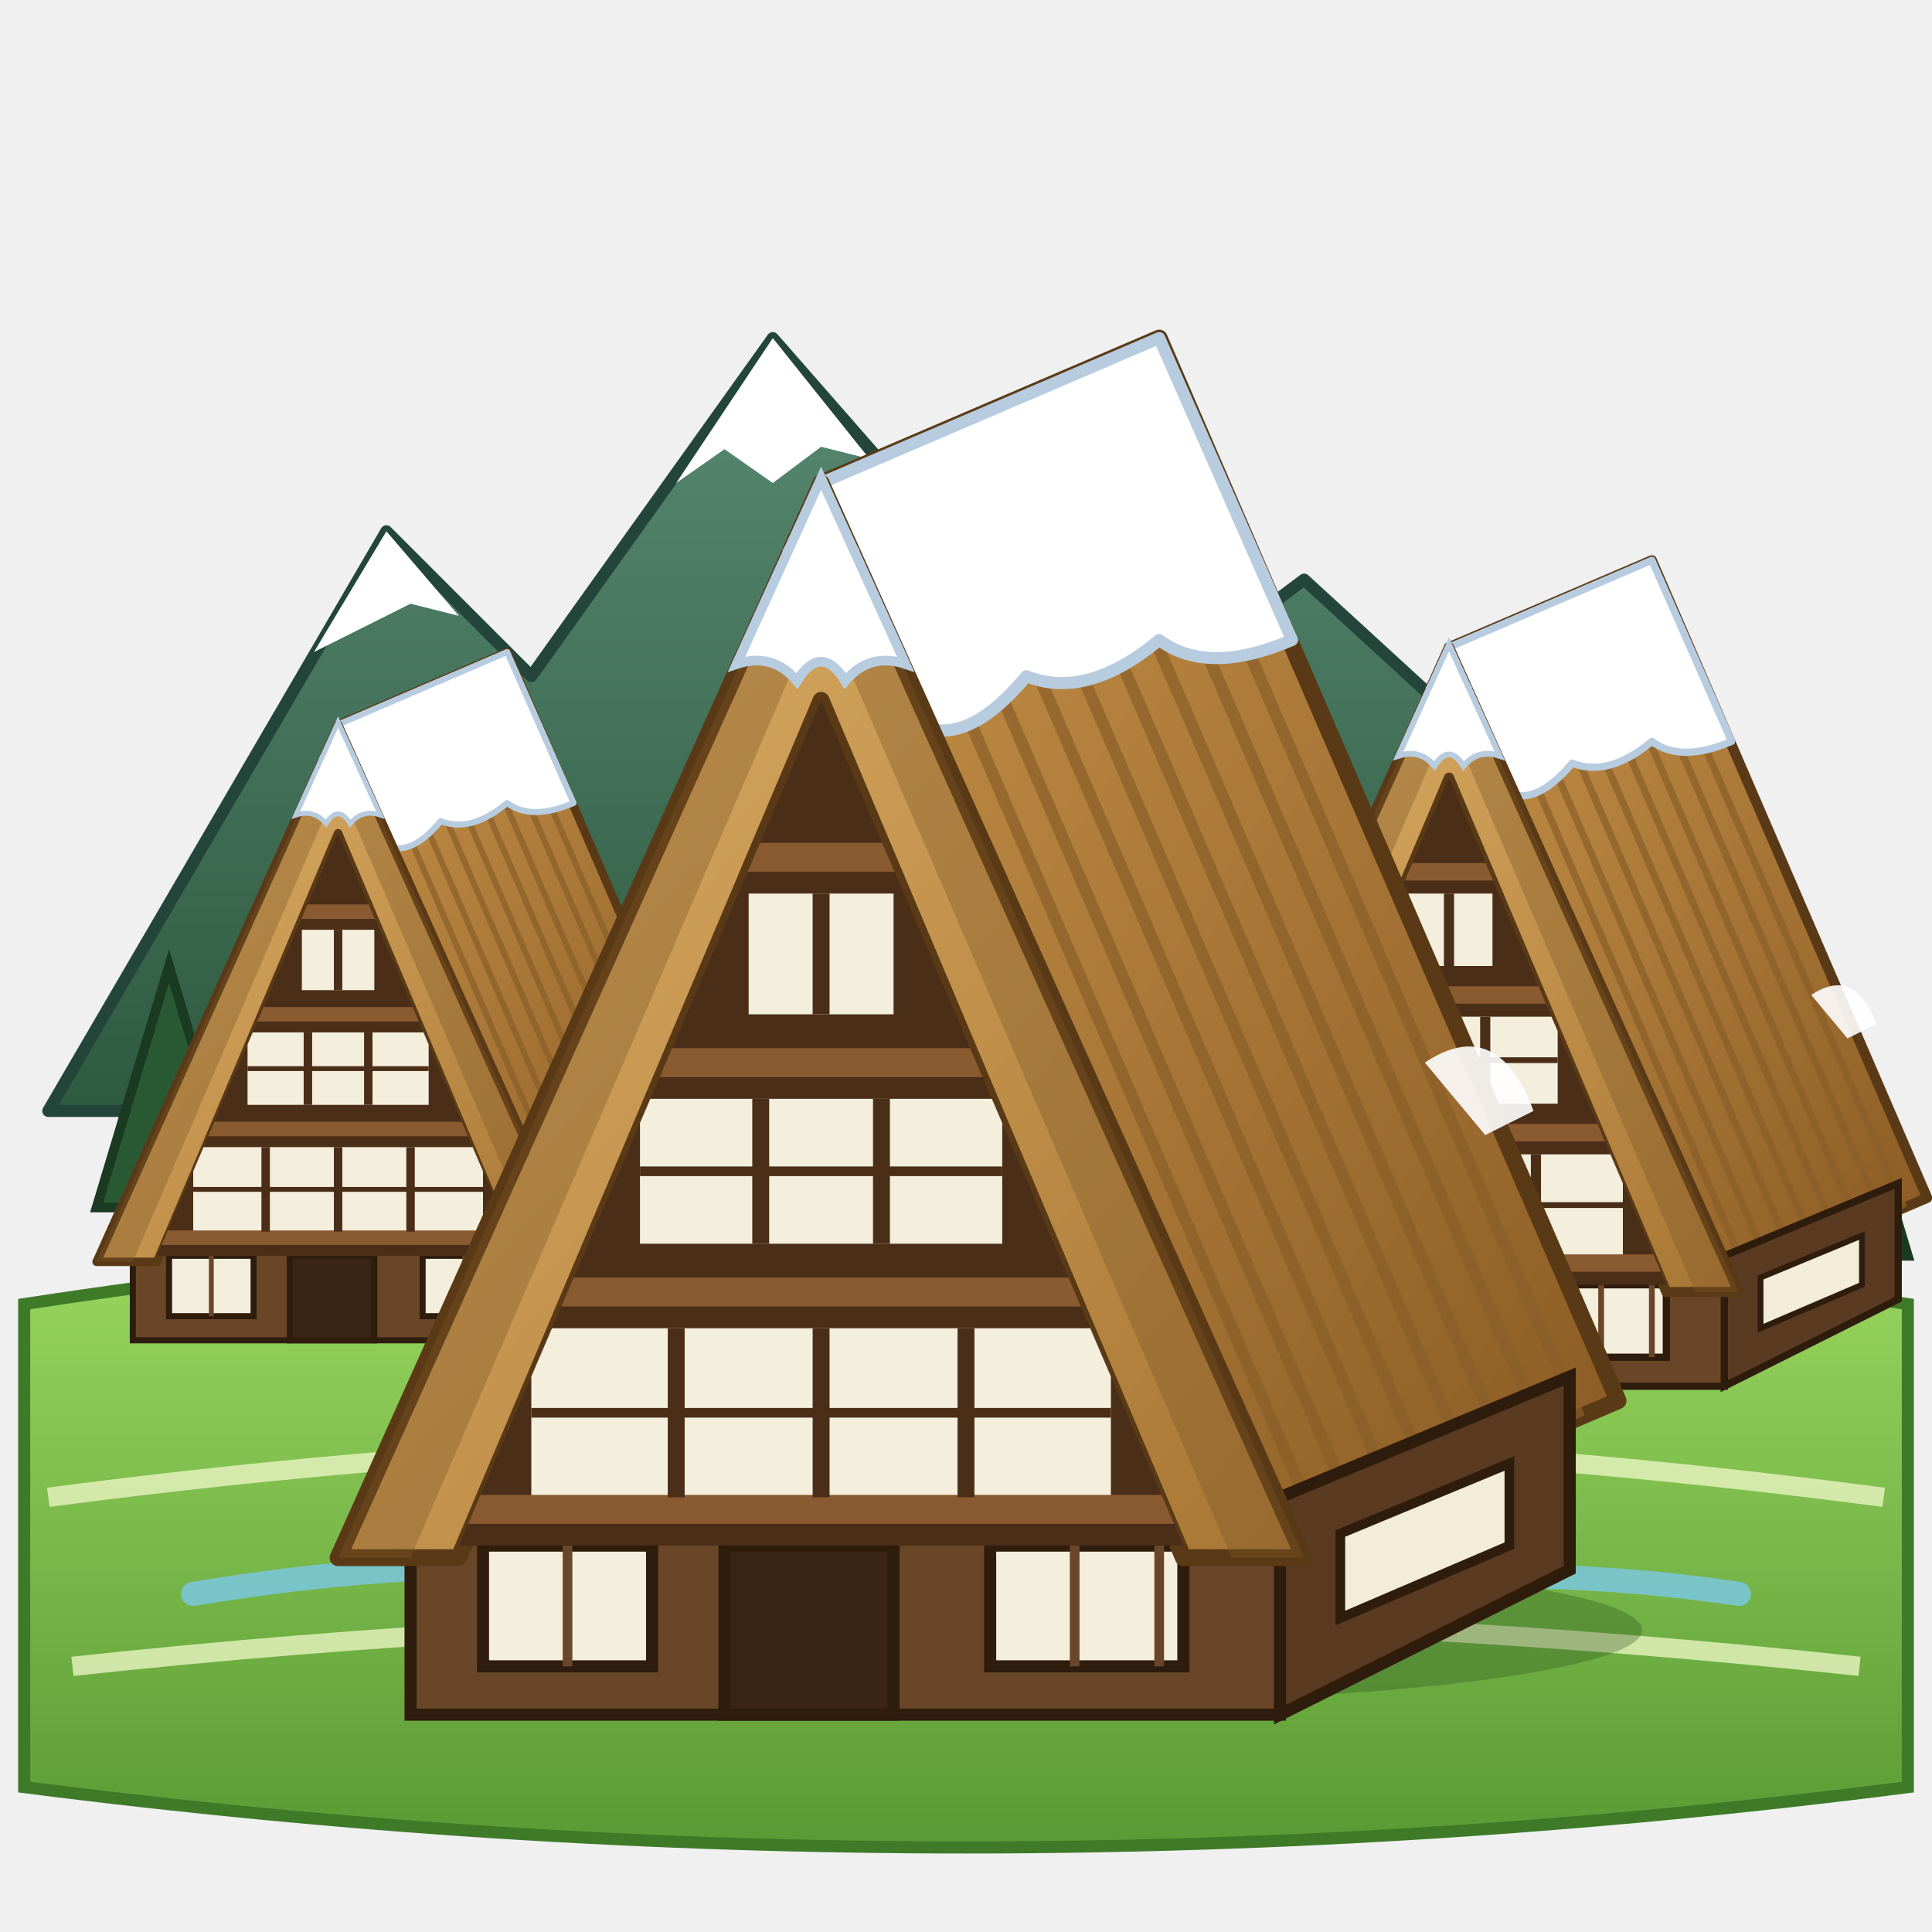
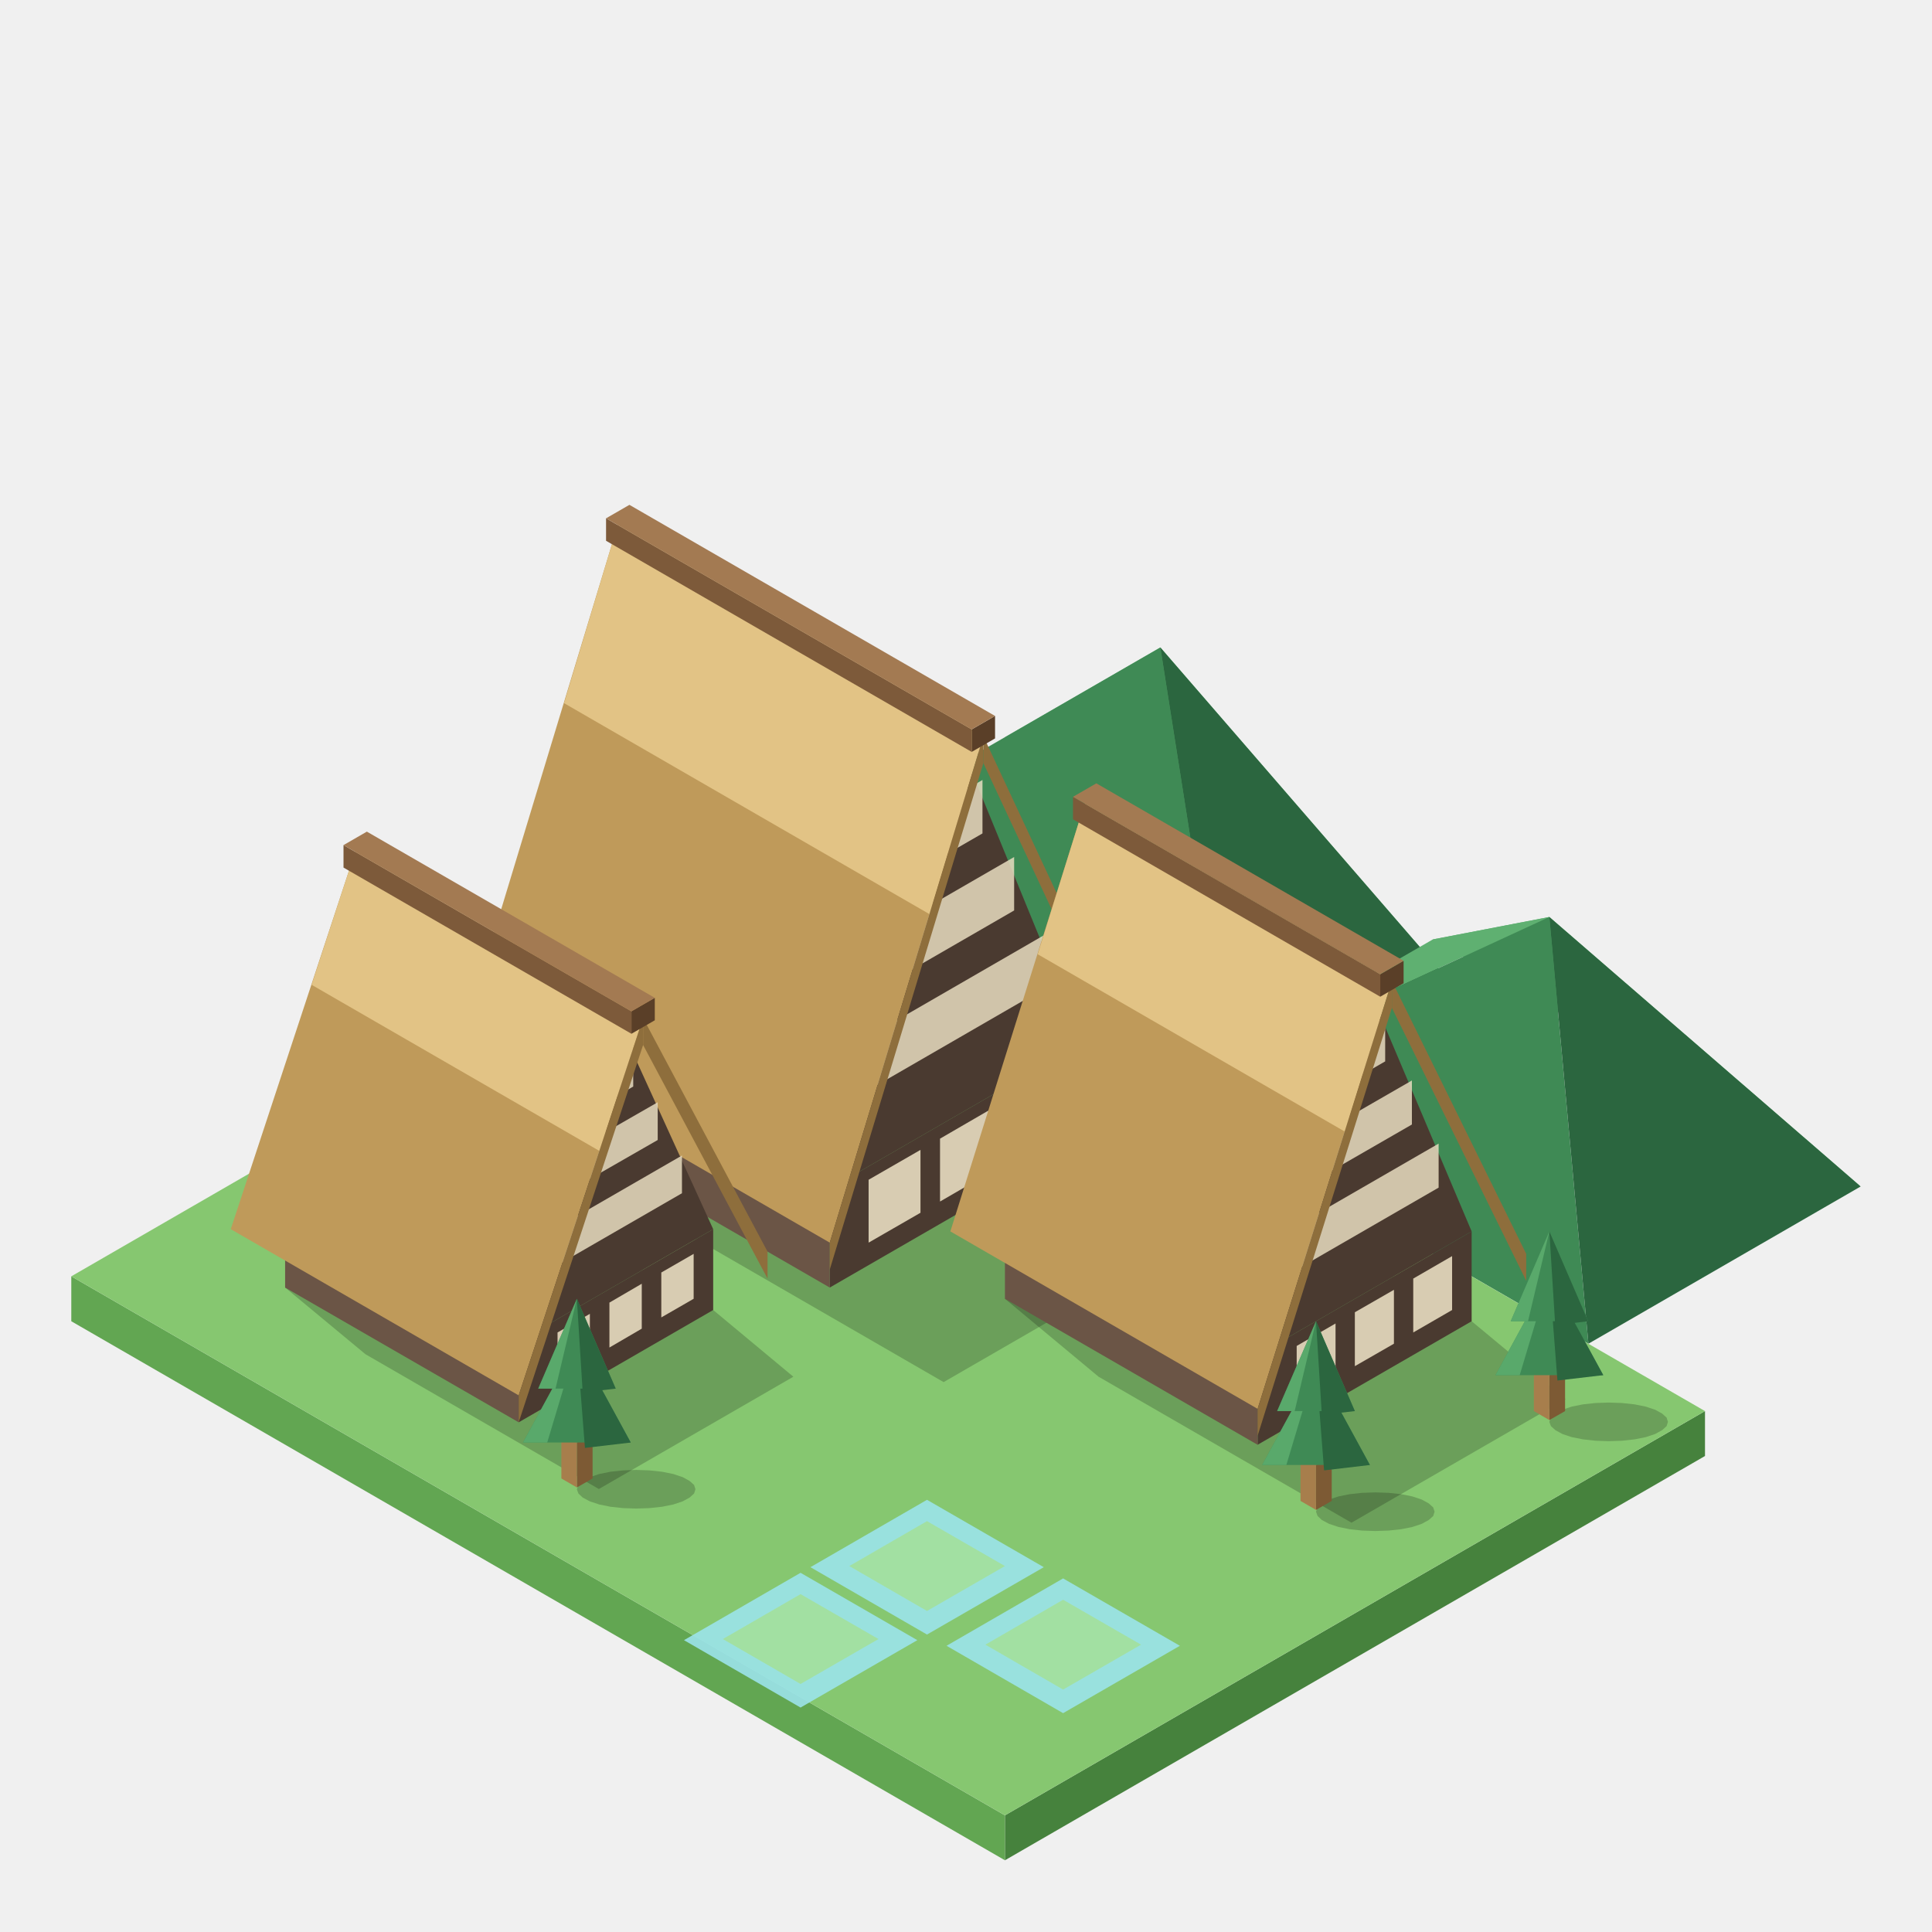
<svg xmlns="http://www.w3.org/2000/svg" viewBox="0 0 80 80">
-   <defs>
-     <linearGradient id="gshThatch" x1="0" y1="0" x2="1" y2="1">
-       <stop offset="0" stop-color="#e2b46a" />
-       <stop offset="1" stop-color="#a87634" />
-     </linearGradient>
-     <linearGradient id="gshThatchSide" x1="0" y1="0" x2="1" y2="1">
-       <stop offset="0" stop-color="#c8944a" />
-       <stop offset="1" stop-color="#8a5a24" />
-     </linearGradient>
-     <linearGradient id="gshMtn" x1="0" y1="0" x2="0" y2="1">
-       <stop offset="0" stop-color="#5a8a74" />
-       <stop offset="1" stop-color="#2e5a40" />
-     </linearGradient>
-     <linearGradient id="gshField" x1="0" y1="0" x2="0" y2="1">
-       <stop offset="0" stop-color="#9ad860" />
-       <stop offset="1" stop-color="#5a9a34" />
-     </linearGradient>
-   </defs>
-   <path d="M2 46 L16 22 L22 28 L32 14 L46 30 L54 24 L78 46 Z" fill="url(#gshMtn)" stroke="#24463a" stroke-width="0.5" stroke-linejoin="round" />
-   <path d="M28 20 L32 14 L36 19 L34 18.5 L32 20 L30 18.6 Z" fill="#ffffff" />
-   <path d="M13 27 L16 22 L19 25.5 L17 25 Z" fill="#ffffff" />
-   <g fill="#2a5a34" stroke="#1a3a22" stroke-width="0.4">
-     <path d="M4 50 L7 40 L10 50 Z" />
-     <path d="M8 52 L11.5 41 L15 52 Z" />
-     <path d="M68 50 L71.5 38 L75 50 Z" />
-     <path d="M73 52 L76 42 L79 52 Z" />
-   </g>
-   <path d="M1 54 Q40 48 79 54 L79 74 Q40 79 1 74 Z" fill="url(#gshField)" stroke="#3e7a28" stroke-width="0.5" />
-   <path d="M2 62 Q40 57 78 62 M3 69 Q40 65 77 69" fill="none" stroke="#e8f4c0" stroke-width="0.8" opacity="0.8" />
-   <path d="M8 66 Q20 64 30 65.5 M50 66 Q62 64.5 72 66" fill="none" stroke="#7ac8e8" stroke-width="1" opacity="0.8" stroke-linecap="round" />
-   <ellipse cx="44" cy="67.5" rx="24" ry="3" fill="#24461c" opacity="0.3" />
-   <g transform="translate(14 31) scale(0.5)">
-     <path d="M0 -2 L14 -8 L33 36 L19 42 Z" fill="url(#gshThatchSide)" stroke="#5a3a16" stroke-width="0.7" stroke-linejoin="round" />
-     <path d="M1.6 -2.7 L20.6 41.3 M3.1 -3.3 L22.1 40.7 M4.7 -4.0 L23.7 40.0 M6.2 -4.7 L25.2 39.3 M7.8 -5.3 L26.8 38.7 M9.3 -6.0 L28.3 38.0 M10.9 -6.7 L29.9 37.3 M12.4 -7.3 L31.4 36.7" stroke="#8a5e28" stroke-width="0.5" opacity="0.7" />
-     <path d="M0 -2 L14 -8 L19.5 4.5 Q16 6 14 4.5 Q11 7 8.5 6 Q6 9 4 8 Z" fill="#ffffff" stroke="#b8cce0" stroke-width="0.5" stroke-linejoin="round" />
-     <path d="M25 22 Q28 20 29.5 24 L27.5 25 Z" fill="#ffffff" opacity="0.9" />
-     <path d="M19 40 L31 35 L31 43 L19 49 Z" fill="#5a3a20" stroke="#2e1c0c" stroke-width="0.5" />
-     <path d="M21.5 41.5 L28.5 38.6 L28.5 42 L21.5 45 Z" fill="#f2ecd8" stroke="#2e1c0c" stroke-width="0.4" />
-     <rect x="-17" y="40" width="36" height="9" fill="#6a4628" stroke="#2e1c0c" stroke-width="0.5" />
-     <rect x="-14" y="42" width="7" height="5" fill="#f4eedc" stroke="#2e1c0c" stroke-width="0.5" />
-     <rect x="-4" y="42" width="7" height="7" fill="#3a2414" stroke="#2e1c0c" stroke-width="0.5" />
-     <rect x="7" y="42" width="8" height="5" fill="#f4eedc" stroke="#2e1c0c" stroke-width="0.5" />
-     <path d="M-10.5 42 V47 M10.5 42 V47 M14 42 V47" stroke="#6a4628" stroke-width="0.4" />
-     <path d="M0 -2 L20 42.5 L15 42.5 L0 7 L-15 42.5 L-20 42.5 Z" fill="url(#gshThatch)" stroke="#5a3a16" stroke-width="0.7" stroke-linejoin="round" />
-     <path d="M0 -2 L-20 42.5 L-17 42.5 L0 3 L17 42.5 L20 42.5 Z" fill="#7a5226" opacity="0.35" />
-     <clipPath id="gshGable1">
-       <path d="M0 7 L15 42 L-15 42 Z" />
-     </clipPath>
-     <path d="M0 7 L15 42 L-15 42 Z" fill="#4a2e18" />
-     <g clip-path="url(#gshGable1)">
-       <rect x="-12" y="33" width="24" height="7" fill="#f4eedc" />
-       <rect x="-7.5" y="23.5" width="15" height="6" fill="#f4eedc" />
-       <rect x="-3" y="15" width="6" height="5" fill="#f4eedc" />
-       <path d="M-20 31.5 H20 M-20 40.5 H20 M-20 22 H20 M-20 13.5 H20" stroke="#8a5a30" stroke-width="1.2" />
-       <path d="M-6 33 V40 M0 33 V40 M6 33 V40 M-2.5 23.5 V29.5 M2.5 23.5 V29.5 M0 15 V20" stroke="#4a2e18" stroke-width="0.7" />
-       <path d="M-12 36.5 H12 M-7.5 26.5 H7.5" stroke="#4a2e18" stroke-width="0.4" />
-     </g>
-     <path d="M0 -2 L1.6 0.8 Q0 1.8 -1.6 0.8 Z" fill="#ffffff" />
-     <path d="M0 -2.2 L-3.5 5.5 Q-2 5 -1 6.2 Q0 4.6 1 6.2 Q2 5 3.5 5.5 Z" fill="#ffffff" stroke="#b8cce0" stroke-width="0.4" />
-   </g>
-   <g transform="translate(60 28) scale(0.6)">
-     <path d="M0 -2 L14 -8 L33 36 L19 42 Z" fill="url(#gshThatchSide)" stroke="#5a3a16" stroke-width="0.7" stroke-linejoin="round" />
-     <path d="M1.6 -2.7 L20.6 41.3 M3.1 -3.3 L22.1 40.7 M4.7 -4.0 L23.7 40.0 M6.2 -4.7 L25.2 39.3 M7.8 -5.3 L26.8 38.7 M9.3 -6.0 L28.3 38.0 M10.9 -6.7 L29.9 37.3 M12.4 -7.3 L31.4 36.7" stroke="#8a5e28" stroke-width="0.5" opacity="0.7" />
-     <path d="M0 -2 L14 -8 L19.5 4.5 Q16 6 14 4.5 Q11 7 8.5 6 Q6 9 4 8 Z" fill="#ffffff" stroke="#b8cce0" stroke-width="0.5" stroke-linejoin="round" />
-     <path d="M25 22 Q28 20 29.5 24 L27.5 25 Z" fill="#ffffff" opacity="0.9" />
-     <path d="M19 40 L31 35 L31 43 L19 49 Z" fill="#5a3a20" stroke="#2e1c0c" stroke-width="0.5" />
-     <path d="M21.5 41.5 L28.5 38.6 L28.5 42 L21.5 45 Z" fill="#f2ecd8" stroke="#2e1c0c" stroke-width="0.4" />
-     <rect x="-17" y="40" width="36" height="9" fill="#6a4628" stroke="#2e1c0c" stroke-width="0.5" />
-     <rect x="-14" y="42" width="7" height="5" fill="#f4eedc" stroke="#2e1c0c" stroke-width="0.5" />
-     <rect x="-4" y="42" width="7" height="7" fill="#3a2414" stroke="#2e1c0c" stroke-width="0.5" />
-     <rect x="7" y="42" width="8" height="5" fill="#f4eedc" stroke="#2e1c0c" stroke-width="0.5" />
-     <path d="M-10.5 42 V47 M10.5 42 V47 M14 42 V47" stroke="#6a4628" stroke-width="0.4" />
-     <path d="M0 -2 L20 42.5 L15 42.5 L0 7 L-15 42.5 L-20 42.5 Z" fill="url(#gshThatch)" stroke="#5a3a16" stroke-width="0.7" stroke-linejoin="round" />
-     <path d="M0 -2 L-20 42.5 L-17 42.5 L0 3 L17 42.5 L20 42.5 Z" fill="#7a5226" opacity="0.35" />
-     <clipPath id="gshGable2">
-       <path d="M0 7 L15 42 L-15 42 Z" />
-     </clipPath>
-     <path d="M0 7 L15 42 L-15 42 Z" fill="#4a2e18" />
-     <g clip-path="url(#gshGable2)">
-       <rect x="-12" y="33" width="24" height="7" fill="#f4eedc" />
-       <rect x="-7.5" y="23.5" width="15" height="6" fill="#f4eedc" />
-       <rect x="-3" y="15" width="6" height="5" fill="#f4eedc" />
-       <path d="M-20 31.5 H20 M-20 40.5 H20 M-20 22 H20 M-20 13.5 H20" stroke="#8a5a30" stroke-width="1.2" />
-       <path d="M-6 33 V40 M0 33 V40 M6 33 V40 M-2.5 23.5 V29.5 M2.5 23.5 V29.5 M0 15 V20" stroke="#4a2e18" stroke-width="0.7" />
-       <path d="M-12 36.5 H12 M-7.5 26.5 H7.5" stroke="#4a2e18" stroke-width="0.4" />
-     </g>
-     <path d="M0 -2 L1.6 0.8 Q0 1.8 -1.6 0.8 Z" fill="#ffffff" />
-     <path d="M0 -2.2 L-3.5 5.5 Q-2 5 -1 6.2 Q0 4.6 1 6.2 Q2 5 3.5 5.5 Z" fill="#ffffff" stroke="#b8cce0" stroke-width="0.4" />
-   </g>
-   <g transform="translate(34 22) scale(1.0)">
-     <path d="M0 -2 L14 -8 L33 36 L19 42 Z" fill="url(#gshThatchSide)" stroke="#5a3a16" stroke-width="0.7" stroke-linejoin="round" />
-     <path d="M1.6 -2.7 L20.6 41.3 M3.1 -3.3 L22.1 40.7 M4.7 -4.0 L23.7 40.0 M6.2 -4.7 L25.2 39.3 M7.8 -5.3 L26.8 38.7 M9.3 -6.0 L28.3 38.0 M10.9 -6.7 L29.9 37.3 M12.4 -7.3 L31.4 36.7" stroke="#8a5e28" stroke-width="0.5" opacity="0.7" />
-     <path d="M0 -2 L14 -8 L19.5 4.5 Q16 6 14 4.5 Q11 7 8.5 6 Q6 9 4 8 Z" fill="#ffffff" stroke="#b8cce0" stroke-width="0.5" stroke-linejoin="round" />
-     <path d="M25 22 Q28 20 29.5 24 L27.5 25 Z" fill="#ffffff" opacity="0.9" />
-     <path d="M19 40 L31 35 L31 43 L19 49 Z" fill="#5a3a20" stroke="#2e1c0c" stroke-width="0.5" />
-     <path d="M21.5 41.5 L28.5 38.6 L28.5 42 L21.5 45 Z" fill="#f2ecd8" stroke="#2e1c0c" stroke-width="0.4" />
-     <rect x="-17" y="40" width="36" height="9" fill="#6a4628" stroke="#2e1c0c" stroke-width="0.5" />
-     <rect x="-14" y="42" width="7" height="5" fill="#f4eedc" stroke="#2e1c0c" stroke-width="0.5" />
-     <rect x="-4" y="42" width="7" height="7" fill="#3a2414" stroke="#2e1c0c" stroke-width="0.5" />
-     <rect x="7" y="42" width="8" height="5" fill="#f4eedc" stroke="#2e1c0c" stroke-width="0.5" />
-     <path d="M-10.5 42 V47 M10.5 42 V47 M14 42 V47" stroke="#6a4628" stroke-width="0.4" />
-     <path d="M0 -2 L20 42.5 L15 42.5 L0 7 L-15 42.5 L-20 42.5 Z" fill="url(#gshThatch)" stroke="#5a3a16" stroke-width="0.7" stroke-linejoin="round" />
-     <path d="M0 -2 L-20 42.5 L-17 42.5 L0 3 L17 42.5 L20 42.5 Z" fill="#7a5226" opacity="0.35" />
-     <clipPath id="gshGable3">
-       <path d="M0 7 L15 42 L-15 42 Z" />
-     </clipPath>
-     <path d="M0 7 L15 42 L-15 42 Z" fill="#4a2e18" />
-     <g clip-path="url(#gshGable3)">
-       <rect x="-12" y="33" width="24" height="7" fill="#f4eedc" />
-       <rect x="-7.5" y="23.5" width="15" height="6" fill="#f4eedc" />
-       <rect x="-3" y="15" width="6" height="5" fill="#f4eedc" />
-       <path d="M-20 31.5 H20 M-20 40.5 H20 M-20 22 H20 M-20 13.5 H20" stroke="#8a5a30" stroke-width="1.2" />
-       <path d="M-6 33 V40 M0 33 V40 M6 33 V40 M-2.5 23.5 V29.5 M2.5 23.5 V29.5 M0 15 V20" stroke="#4a2e18" stroke-width="0.7" />
-       <path d="M-12 36.5 H12 M-7.5 26.5 H7.5" stroke="#4a2e18" stroke-width="0.4" />
-     </g>
-     <path d="M0 -2 L1.6 0.8 Q0 1.8 -1.6 0.8 Z" fill="#ffffff" />
-     <path d="M0 -2.2 L-3.5 5.5 Q-2 5 -1 6.2 Q0 4.6 1 6.2 Q2 5 3.5 5.5 Z" fill="#ffffff" stroke="#b8cce0" stroke-width="0.4" />
+   <g transform="translate(44.83 54.71) scale(0.93)">
+     <path d="M-13.86 -20L-3.46 -26L3.46 -30Z" fill="#5fb071" />
+     <path d="M-3.46 -26L17.32 -14L3.46 -30Z" fill="#5fb071" />
+     <path d="M6.93 -8L-13.86 -20L3.46 -30Z" fill="#3f8a55" />
+     <path d="M17.32 -14L6.93 -8L3.46 -30Z" fill="#2b663f" />
+     <path d="M3.46 -10L15.59 -17L20.78 -18Z" fill="#5fb071" />
+     <path d="M15.59 -17L34.64 -6L20.78 -18Z" fill="#5fb071" />
+     <path d="M22.52 1L3.46 -10L20.78 -18Z" fill="#3f8a55" />
+     <path d="M34.64 -6L22.52 1L20.78 -18Z" fill="#2b663f" />
+     <path d="M27.71 6L-3.46 24L-3.46 22L27.71 4Z" fill="#46823d" />
+     <path d="M-45.03 0L-3.46 24L-3.46 22L-45.03 -2Z" fill="#62a652" />
+     <path d="M-13.86 -20L27.71 4L-3.46 22L-45.03 -2Z" fill="#86c770" />
+     <path d="M-6.93 7.95L-1.73 10.95L-6.93 13.95L-12.12 10.95Z" fill="#9be3ea" opacity="0.9" />
+     <path d="M-6.93 8.9L-3.46 10.9L-6.93 12.9L-10.39 10.9Z" fill="#a8e07a" opacity="0.6" />
+     <path d="M-0.87 11.45L4.33 14.45L-0.87 17.45L-6.06 14.45Z" fill="#9be3ea" opacity="0.9" />
+     <path d="M-0.87 12.4L2.6 14.4L-0.87 16.4L-4.33 14.4Z" fill="#a8e07a" opacity="0.6" />
+     <path d="M-12.56 11.2L-7.36 14.2L-12.56 17.2L-17.75 14.2Z" fill="#9be3ea" opacity="0.9" />
+     <path d="M-12.56 12.15L-9.09 14.15L-12.56 16.15L-16.02 14.15Z" fill="#a8e07a" opacity="0.6" />
+     <path d="M-25.11 -9.5L-13.86 -16L0 -8L5.07 -3.79L-6.19 2.71L-20.04 -5.29Z" fill="#000000" opacity="0.2" />
+     <path d="M0 -8L-11.26 -1.5L-11.26 -5.9L0 -12.4Z" fill="#4a3a30" />
+     <path d="M-25.11 -9.5L-11.26 -1.5L-11.26 -5.9L-25.11 -13.9Z" fill="#6b5546" />
+     <path d="M-0.87 -8.5L-3.18 -7.17L-3.18 -9.97L-0.87 -11.3Z" fill="#e8dcc0" opacity="0.9" />
+     <path d="M-4.04 -6.67L-6.35 -5.33L-6.35 -8.13L-4.04 -9.47Z" fill="#e8dcc0" opacity="0.9" />
+     <path d="M-7.22 -4.83L-9.53 -3.5L-9.53 -6.3L-7.22 -7.63Z" fill="#e8dcc0" opacity="0.9" />
+     <path d="M0 -12.4L-11.26 -5.9L-5.63 -26.15Z" fill="#4a3a30" />
+     <path d="M-1.65 -14.85L-9.61 -10.25L-9.61 -12.63L-1.65 -17.23Z" fill="#e8dcc0" opacity="0.85" />
+     <path d="M-3.05 -18.29L-8.21 -15.31L-8.21 -17.69L-3.05 -20.67Z" fill="#e8dcc0" opacity="0.85" />
+     <path d="M-4.46 -21.72L-6.8 -20.37L-6.8 -22.75L-4.46 -24.1Z" fill="#e8dcc0" opacity="0.85" />
+     <path d="M-27.54 -12.9L-11.26 -3.5L-4.42 -26.05L-20.7 -35.45Z" fill="#bf9a5a" />
+     <path d="M-23.09 -27.52L-6.81 -18.12L-4.42 -26.05L-20.7 -35.45Z" fill="#e2c385" />
+     <path d="M-11.26 -3.5L-4.42 -26.05L-4.42 -24.85L-11.26 -2.3Z" fill="#8e6e3c" />
+     <path d="M-4.42 -26.05L2.42 -11.4L2.42 -10.2L-4.42 -24.85Z" fill="#8e6e3c" />
+     <path d="M-3.9 -25.95L-4.94 -25.35L-4.94 -26.35L-3.9 -26.95Z" fill="#5a3f28" />
+     <path d="M-21.22 -34.75L-4.94 -25.35L-4.94 -26.35L-21.22 -35.75Z" fill="#7d5a3a" />
+     <path d="M-20.18 -36.35L-3.9 -26.95L-4.94 -26.35L-21.22 -35.75Z" fill="#a37a52" />
+     <path d="M-3.46 -1L6.06 -6.5L17.32 0L21.5 3.47L11.97 8.97L0.71 2.47Z" fill="#000000" opacity="0.2" />
+     <path d="M17.32 0L7.79 5.5L7.79 1.5L17.32 -4Z" fill="#4a3a30" />
+     <path d="M-3.46 -1L7.79 5.5L7.79 1.5L-3.46 -5Z" fill="#6b5546" />
+     <path d="M16.45 -0.5L14.72 0.5L14.72 -1.9L16.45 -2.9Z" fill="#e8dcc0" opacity="0.9" />
+     <path d="M13.86 1L12.12 2L12.12 -0.4L13.86 -1.4Z" fill="#e8dcc0" opacity="0.9" />
+     <path d="M11.26 2.5L9.53 3.5L9.53 1.1L11.26 0.1Z" fill="#e8dcc0" opacity="0.9" />
+     <path d="M17.32 -4L7.79 1.5L12.56 -15.25Z" fill="#4a3a30" />
+     <path d="M15.85 -5.95L9.27 -2.15L9.27 -4.11L15.85 -7.91Z" fill="#e8dcc0" opacity="0.85" />
+     <path d="M14.66 -8.76L10.46 -6.34L10.46 -8.3L14.66 -10.72Z" fill="#e8dcc0" opacity="0.85" />
+     <path d="M13.47 -11.57L11.65 -10.52L11.65 -12.48L13.47 -13.54Z" fill="#e8dcc0" opacity="0.85" />
+     <path d="M-5.89 -4L7.79 3.9L13.77 -15.15L0.09 -23.05Z" fill="#bf9a5a" />
+     <path d="M-2 -16.34L11.68 -8.44L13.77 -15.15L0.09 -23.05Z" fill="#e2c385" />
+     <path d="M7.79 3.9L13.77 -15.15L13.77 -13.95L7.79 5.1Z" fill="#8e6e3c" />
+     <path d="M13.77 -15.15L19.75 -3L19.75 -1.8L13.77 -13.95Z" fill="#8e6e3c" />
+     <path d="M14.29 -15.05L13.25 -14.45L13.25 -15.45L14.29 -16.05Z" fill="#5a3f28" />
+     <path d="M-0.43 -22.35L13.25 -14.45L13.25 -15.45L-0.43 -23.35Z" fill="#7d5a3a" />
+     <path d="M0.61 -23.95L14.29 -16.05L13.25 -15.45L-0.43 -23.35Z" fill="#a37a52" />
+     <path d="M-35.51 -1.5L-26.85 -6.5L-16.45 -0.5L-12.88 2.47L-21.54 7.47L-31.93 1.47Z" fill="#000000" opacity="0.2" />
+     <path d="M-16.45 -0.5L-25.11 4.5L-25.11 0.9L-16.45 -4.1Z" fill="#4a3a30" />
+     <path d="M-35.51 -1.5L-25.11 4.5L-25.11 0.9L-35.51 -5.1Z" fill="#6b5546" />
+     <path d="M-17.32 -1L-18.76 -0.17L-18.76 -2.17L-17.32 -3Z" fill="#e8dcc0" opacity="0.9" />
+     <path d="M-19.63 0.33L-21.07 1.17L-21.07 -0.83L-19.63 -1.67Z" fill="#e8dcc0" opacity="0.9" />
+     <path d="M-21.94 1.67L-23.38 2.5L-23.38 0.5L-21.94 -0.33Z" fill="#e8dcc0" opacity="0.9" />
+     <path d="M-16.45 -4.1L-25.11 0.9L-20.78 -13.6Z" fill="#4a3a30" />
+     <path d="M-17.84 -5.7L-23.73 -2.3L-23.73 -3.98L-17.84 -7.38Z" fill="#e8dcc0" opacity="0.85" />
+     <path d="M-18.92 -8.07L-22.65 -5.93L-22.65 -7.61L-18.92 -9.75Z" fill="#e8dcc0" opacity="0.85" />
+     <path d="M-20.01 -10.45L-21.56 -9.55L-21.56 -11.23L-20.01 -12.13Z" fill="#e8dcc0" opacity="0.85" />
+     <path d="M-37.93 -4.1L-25.11 3.3L-19.57 -13.5L-32.39 -20.9Z" fill="#bf9a5a" />
+     <path d="M-34.33 -14.98L-21.51 -7.58L-19.57 -13.5L-32.39 -20.9Z" fill="#e2c385" />
+     <path d="M-25.11 3.3L-19.57 -13.5L-19.57 -12.3L-25.11 4.5Z" fill="#8e6e3c" />
+     <path d="M-19.57 -13.5L-14.03 -3.1L-14.03 -1.9L-19.57 -12.3Z" fill="#8e6e3c" />
+     <path d="M-19.05 -13.4L-20.09 -12.8L-20.09 -13.8L-19.05 -14.4Z" fill="#5a3f28" />
+     <path d="M-32.91 -20.2L-20.09 -12.8L-20.09 -13.8L-32.91 -21.2Z" fill="#7d5a3a" />
+     <path d="M-31.87 -21.8L-19.05 -14.4L-20.09 -13.8L-32.91 -21.2Z" fill="#a37a52" />
+     <path d="M15.67 8.48L15.61 8.67L15.41 8.85L15.1 9.02L14.68 9.16L14.18 9.26L13.62 9.32L13.03 9.34L12.44 9.32L11.89 9.26L11.39 9.16L10.97 9.02L10.65 8.85L10.46 8.67L10.39 8.48L10.46 8.29L10.65 8.11L10.97 7.94L11.39 7.8L11.89 7.7L12.44 7.64L13.03 7.62L13.62 7.64L14.18 7.7L14.68 7.8L15.1 7.94L15.41 8.11L15.61 8.29Z" fill="#000000" opacity="0.2" />
+     <path d="M11.09 8L10.39 8.4L10.39 6.4L11.09 6Z" fill="#7d5a34" />
+     <path d="M9.7 8L10.39 8.4L10.39 6.4L9.7 6Z" fill="#a77e4c" />
+     <path d="M7.99 6.4L12.79 6.4L10.39 2Z" fill="#3f8a55" />
+     <path d="M10.75 6.64L12.79 6.4L10.39 2Z" fill="#2b663f" />
+     <path d="M7.99 6.4L9.07 6.4L10.39 2Z" fill="#5fb071" opacity="0.8" />
+     <path d="M8.66 4L12.12 4L10.39 0Z" fill="#3f8a55" />
+     <path d="M10.65 4.17L12.12 4L10.39 0Z" fill="#2b663f" />
+     <path d="M8.66 4L9.44 4L10.39 0Z" fill="#5fb071" opacity="0.8" />
+     <path d="M-17.24 7.48L-17.3 7.67L-17.5 7.85L-17.81 8.02L-18.23 8.16L-18.73 8.26L-19.29 8.32L-19.88 8.34L-20.46 8.32L-21.02 8.26L-21.52 8.16L-21.94 8.02L-22.26 7.85L-22.45 7.67L-22.52 7.48L-22.45 7.29L-22.26 7.11L-21.94 6.94L-21.52 6.8L-21.02 6.7L-20.46 6.64L-19.88 6.62L-19.29 6.64L-18.73 6.7L-18.23 6.8L-17.81 6.94L-17.5 7.11L-17.3 7.29Z" fill="#000000" opacity="0.2" />
+     <path d="M-21.82 7L-22.52 7.4L-22.52 5.4L-21.82 5Z" fill="#7d5a34" />
+     <path d="M-23.21 7L-22.52 7.4L-22.52 5.4L-23.21 5Z" fill="#a77e4c" />
+     <path d="M-24.92 5.4L-20.12 5.4L-22.52 1Z" fill="#3f8a55" />
+     <path d="M-22.16 5.64L-20.12 5.4L-22.52 1Z" fill="#2b663f" />
+     <path d="M-24.92 5.4L-23.84 5.4L-22.52 1Z" fill="#5fb071" opacity="0.8" />
+     <path d="M-24.24 3L-20.79 3L-22.52 -1Z" fill="#3f8a55" />
+     <path d="M-22.26 3.17L-20.79 3L-22.52 -1Z" fill="#2b663f" />
+     <path d="M-24.24 3L-23.47 3L-22.52 -1Z" fill="#5fb071" opacity="0.8" />
+     <path d="M26.06 4.48L26 4.67L25.8 4.85L25.49 5.02L25.07 5.16L24.57 5.26L24.01 5.32L23.42 5.34L22.84 5.32L22.28 5.26L21.78 5.16L21.36 5.02L21.05 4.85L20.85 4.67L20.78 4.48L20.85 4.29L21.05 4.11L21.36 3.94L21.78 3.8L22.28 3.7L22.84 3.64L23.42 3.62L24.01 3.64L24.57 3.7L25.07 3.8L25.49 3.94L25.8 4.11L26 4.29Z" fill="#000000" opacity="0.2" />
+     <path d="M21.48 4L20.78 4.4L20.78 2.4L21.48 2Z" fill="#7d5a34" />
+     <path d="M20.09 4L20.78 4.4L20.78 2.4L20.09 2Z" fill="#a77e4c" />
+     <path d="M18.38 2.4L23.18 2.4L20.78 -2Z" fill="#3f8a55" />
+     <path d="M21.14 2.64L23.18 2.4L20.78 -2Z" fill="#2b663f" />
+     <path d="M18.38 2.4L19.46 2.4L20.78 -2Z" fill="#5fb071" opacity="0.8" />
+     <path d="M19.06 0L22.51 0L20.78 -4Z" fill="#3f8a55" />
+     <path d="M21.04 0.17L22.51 0L20.78 -4Z" fill="#2b663f" />
+     <path d="M19.06 0L19.83 0L20.78 -4Z" fill="#5fb071" opacity="0.8" />
  </g>
</svg>
